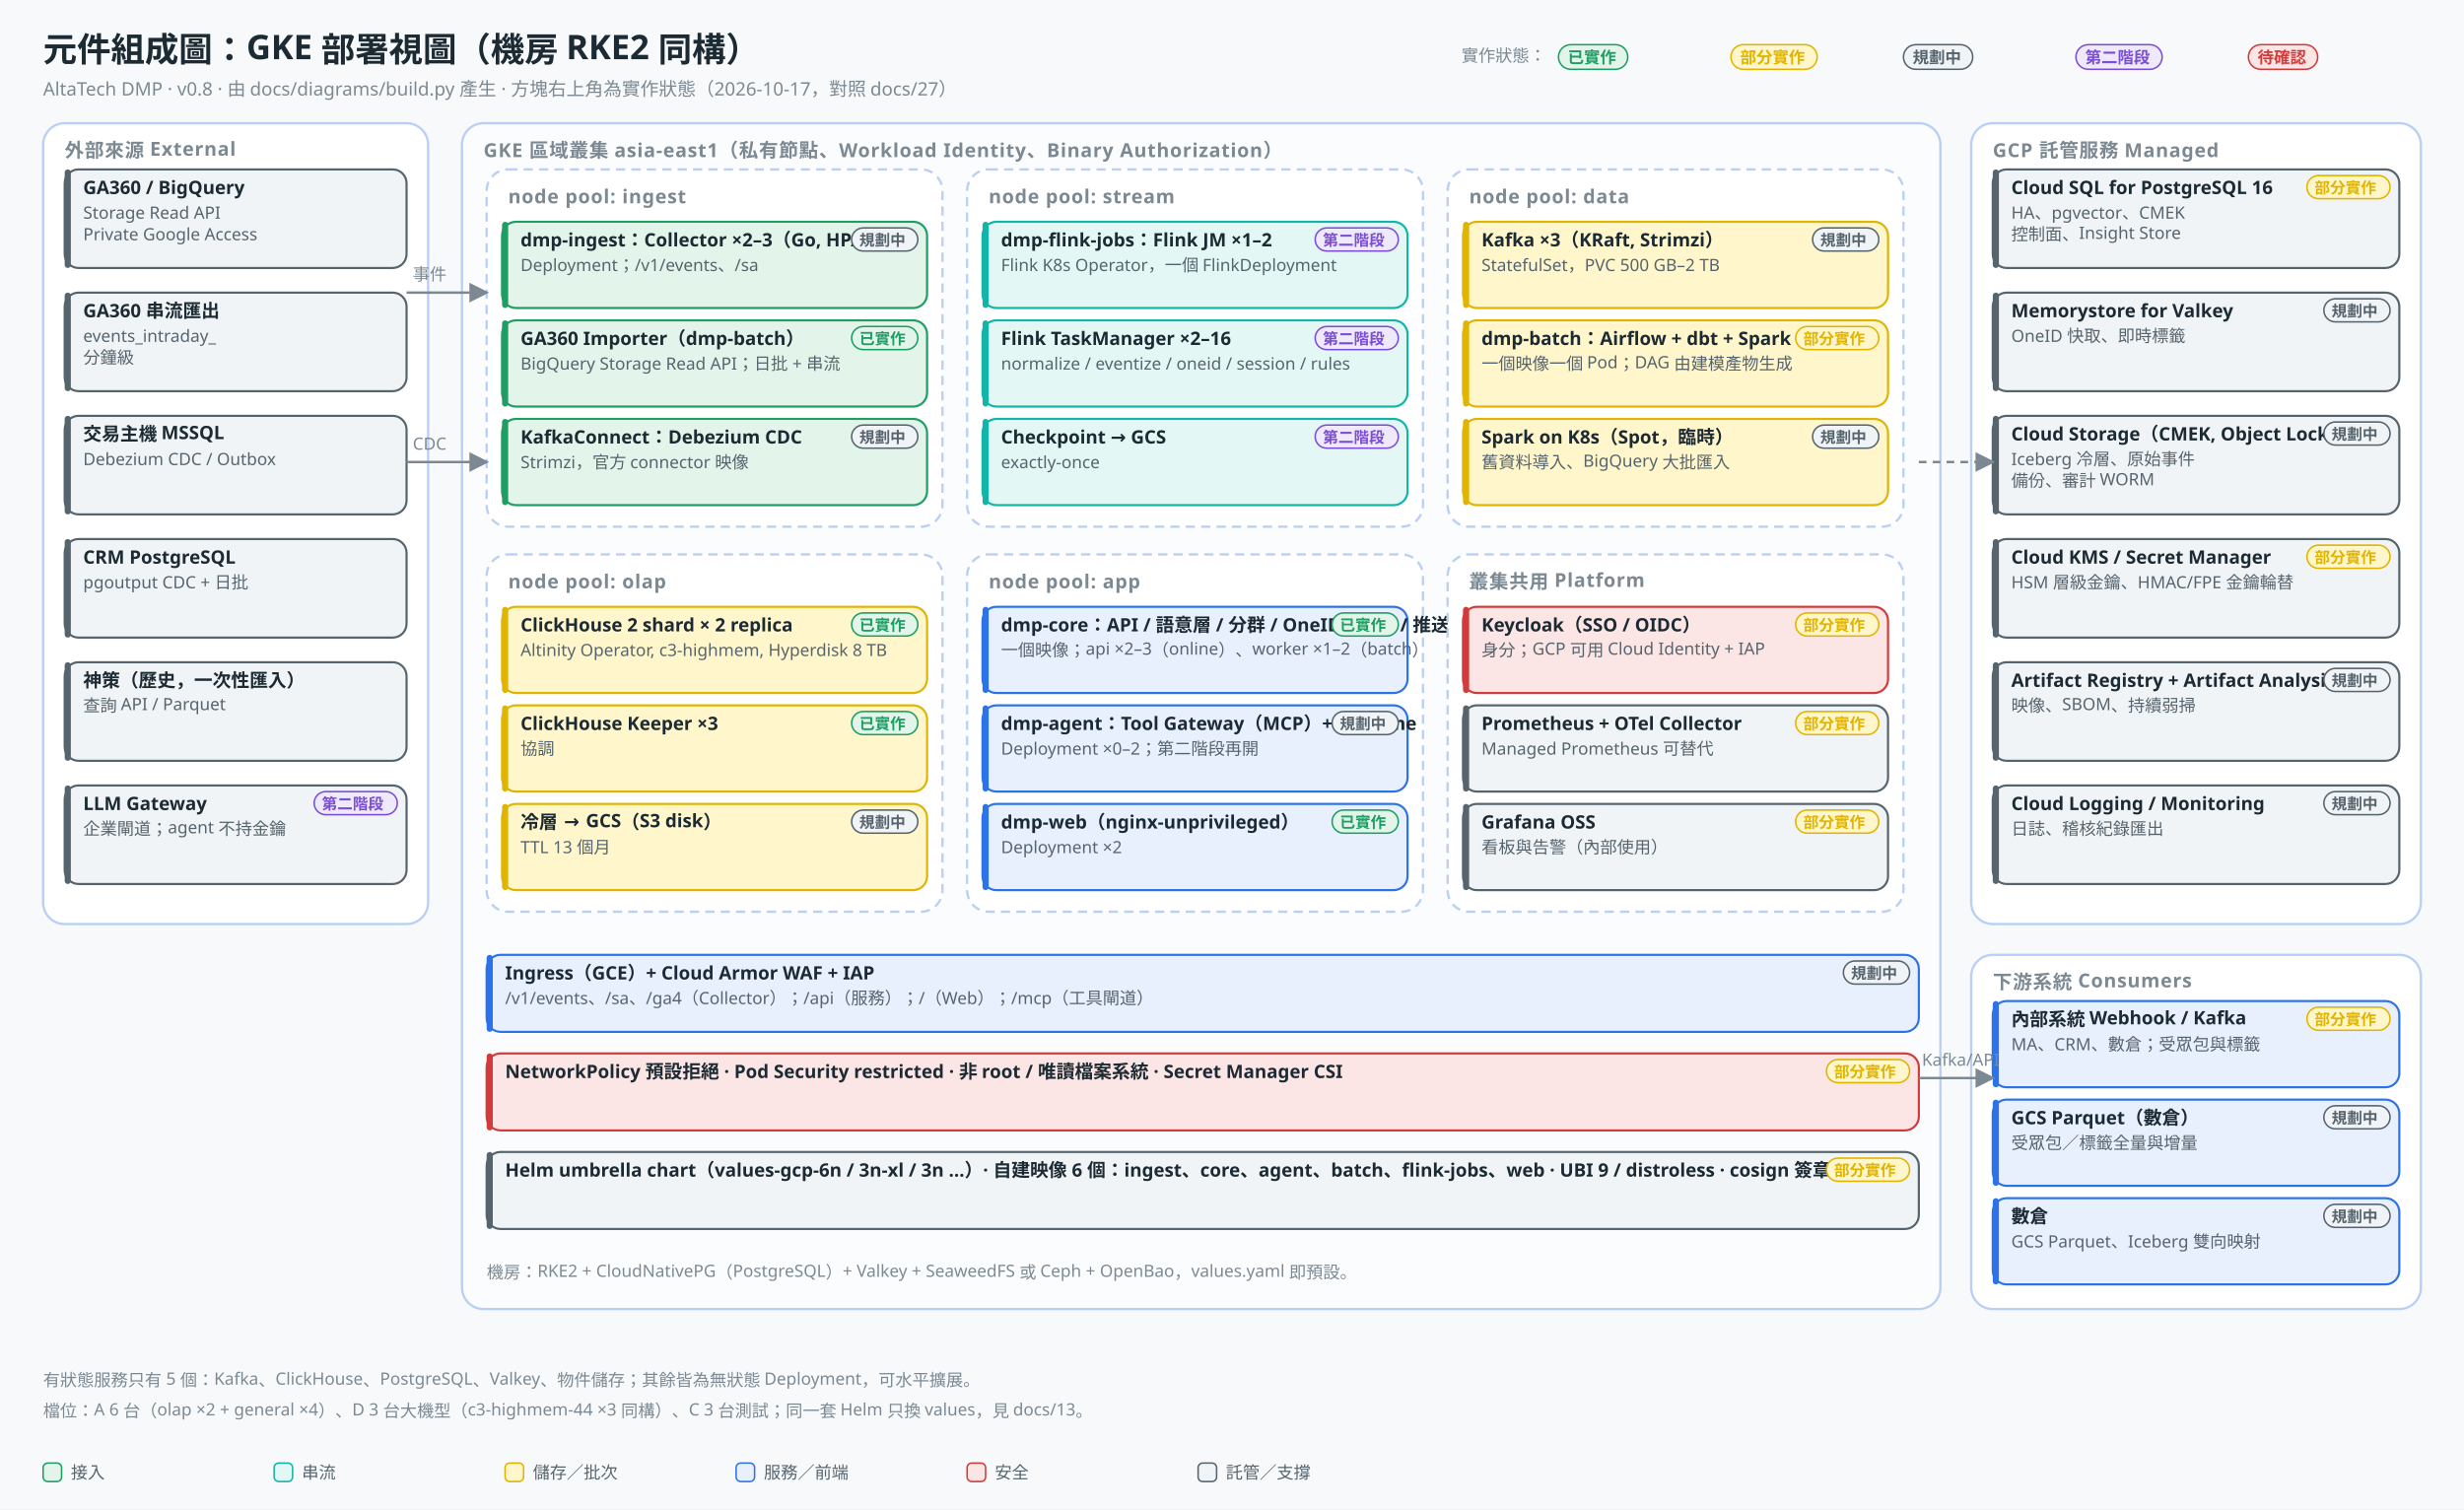
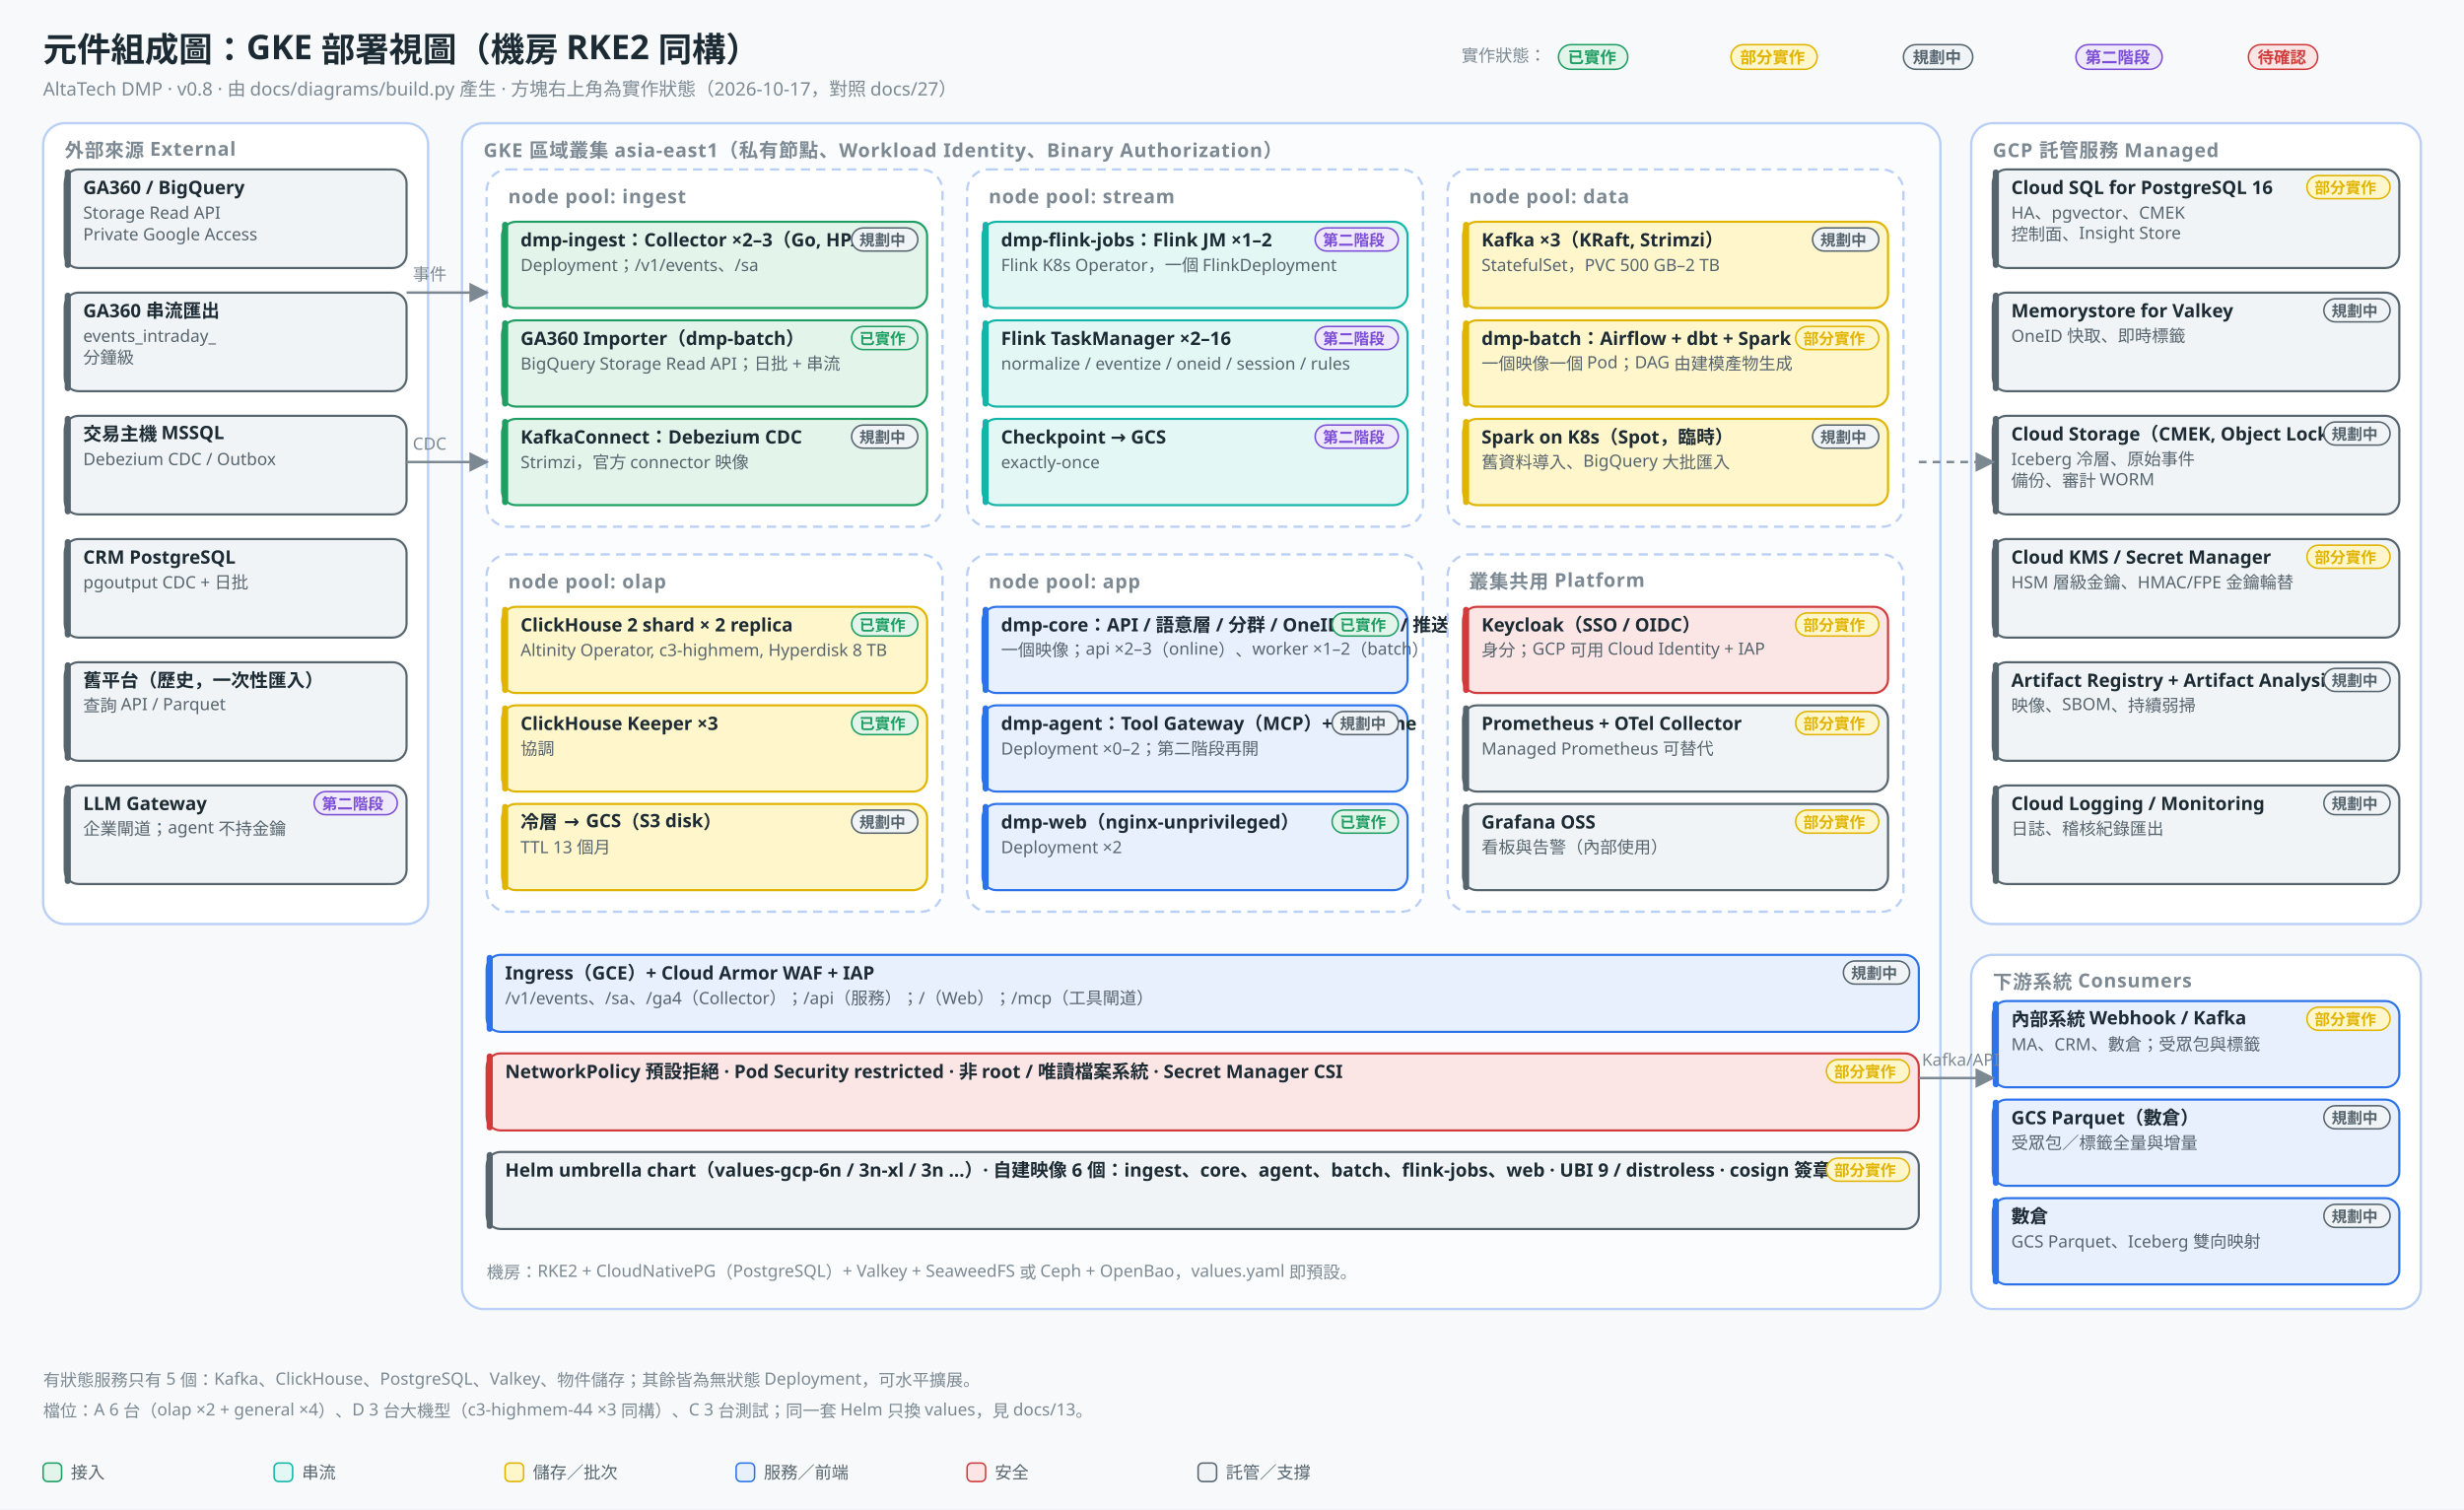
<svg xmlns="http://www.w3.org/2000/svg" viewBox="0 0 1600 980" width="1600" height="980">
  <defs>
    <marker id="ah" markerWidth="8" markerHeight="8" refX="7" refY="4" orient="auto">
      <path d="M0,0 L8,4 L0,8 z" fill="#7C8992" />
    </marker>
  </defs>
  <rect width="1600" height="980" fill="#F7F9FB" />
  <text x="28" y="40" font-family="'Plus Jakarta Sans','Noto Sans TC','PingFang TC','Microsoft JhengHei',sans-serif" font-size="22" font-weight="800" fill="#1C2B33">元件組成圖：GKE 部署視圖（機房 RKE2 同構）</text>
  <text x="28" y="62" font-family="'Plus Jakarta Sans','Noto Sans TC','PingFang TC','Microsoft JhengHei',sans-serif" font-size="12" fill="#7C8992">AltaTech DMP · v0.8 · 由 docs/diagrams/build.py 產生 · 方塊右上角為實作狀態（2026-10-17，對照 docs/27）</text>
  <text x="1004" y="40" font-family="'Plus Jakarta Sans','Noto Sans TC','PingFang TC','Microsoft JhengHei',sans-serif" font-size="11" fill="#7C8992" text-anchor="end">實作狀態：</text>
  <rect x="1012" y="29" width="45" height="16" rx="8" fill="#E3F4EA" stroke="#1E9E63" />
  <text x="1018" y="41" font-family="'Plus Jakarta Sans','Noto Sans TC','PingFang TC','Microsoft JhengHei',sans-serif" font-size="10.5" font-weight="700" fill="#1E9E63">已實作</text>
  <rect x="1124" y="29" width="56" height="16" rx="8" fill="#FFF6CC" stroke="#E0B400" />
  <text x="1130" y="41" font-family="'Plus Jakarta Sans','Noto Sans TC','PingFang TC','Microsoft JhengHei',sans-serif" font-size="10.5" font-weight="700" fill="#E0B400">部分實作</text>
  <rect x="1236" y="29" width="45" height="16" rx="8" fill="#F1F4F6" stroke="#56646D" />
  <text x="1242" y="41" font-family="'Plus Jakarta Sans','Noto Sans TC','PingFang TC','Microsoft JhengHei',sans-serif" font-size="10.5" font-weight="700" fill="#56646D">規劃中</text>
  <rect x="1348" y="29" width="56" height="16" rx="8" fill="#EEE9FB" stroke="#7C4DD6" />
  <text x="1354" y="41" font-family="'Plus Jakarta Sans','Noto Sans TC','PingFang TC','Microsoft JhengHei',sans-serif" font-size="10.5" font-weight="700" fill="#7C4DD6">第二階段</text>
  <rect x="1460" y="29" width="45" height="16" rx="8" fill="#FBE5E5" stroke="#D23B3B" />
  <text x="1466" y="41" font-family="'Plus Jakarta Sans','Noto Sans TC','PingFang TC','Microsoft JhengHei',sans-serif" font-size="10.5" font-weight="700" fill="#D23B3B">待確認</text>
  <rect x="28" y="80" width="250" height="520" rx="14" fill="#FFFFFF" stroke="#B9CFF5" stroke-width="1.5" />
  <text x="42" y="102" font-family="'Plus Jakarta Sans','Noto Sans TC','PingFang TC','Microsoft JhengHei',sans-serif" font-size="12.5" font-weight="800" fill="#7C8992" letter-spacing=".5">外部來源  External</text>
  <rect x="42" y="110" width="222" height="64" rx="9" fill="#F1F4F6" stroke="#56646D" stroke-width="1.4" />
  <rect x="42" y="110" width="4" height="64" rx="2" fill="#56646D" />
  <text x="54" y="126" font-family="'Plus Jakarta Sans','Noto Sans TC','PingFang TC','Microsoft JhengHei',sans-serif" font-size="12" font-weight="700" fill="#1C2B33">GA360 / BigQuery</text>
  <text x="54" y="142" font-family="'Plus Jakarta Sans','Noto Sans TC','PingFang TC','Microsoft JhengHei',sans-serif" font-size="11" fill="#56646D">Storage Read API</text>
  <text x="54" y="156" font-family="'Plus Jakarta Sans','Noto Sans TC','PingFang TC','Microsoft JhengHei',sans-serif" font-size="11" fill="#56646D">Private Google Access</text>
  <rect x="42" y="190" width="222" height="64" rx="9" fill="#F1F4F6" stroke="#56646D" stroke-width="1.4" />
  <rect x="42" y="190" width="4" height="64" rx="2" fill="#56646D" />
  <text x="54" y="206" font-family="'Plus Jakarta Sans','Noto Sans TC','PingFang TC','Microsoft JhengHei',sans-serif" font-size="12" font-weight="700" fill="#1C2B33">GA360 串流匯出</text>
  <text x="54" y="222" font-family="'Plus Jakarta Sans','Noto Sans TC','PingFang TC','Microsoft JhengHei',sans-serif" font-size="11" fill="#56646D">events_intraday_</text>
  <text x="54" y="236" font-family="'Plus Jakarta Sans','Noto Sans TC','PingFang TC','Microsoft JhengHei',sans-serif" font-size="11" fill="#56646D">分鐘級</text>
  <rect x="42" y="270" width="222" height="64" rx="9" fill="#F1F4F6" stroke="#56646D" stroke-width="1.4" />
  <rect x="42" y="270" width="4" height="64" rx="2" fill="#56646D" />
  <text x="54" y="286" font-family="'Plus Jakarta Sans','Noto Sans TC','PingFang TC','Microsoft JhengHei',sans-serif" font-size="12" font-weight="700" fill="#1C2B33">交易主機 MSSQL</text>
  <text x="54" y="302" font-family="'Plus Jakarta Sans','Noto Sans TC','PingFang TC','Microsoft JhengHei',sans-serif" font-size="11" fill="#56646D">Debezium CDC / Outbox</text>
  <rect x="42" y="350" width="222" height="64" rx="9" fill="#F1F4F6" stroke="#56646D" stroke-width="1.4" />
  <rect x="42" y="350" width="4" height="64" rx="2" fill="#56646D" />
  <text x="54" y="366" font-family="'Plus Jakarta Sans','Noto Sans TC','PingFang TC','Microsoft JhengHei',sans-serif" font-size="12" font-weight="700" fill="#1C2B33">CRM PostgreSQL</text>
  <text x="54" y="382" font-family="'Plus Jakarta Sans','Noto Sans TC','PingFang TC','Microsoft JhengHei',sans-serif" font-size="11" fill="#56646D">pgoutput CDC + 日批</text>
  <rect x="42" y="430" width="222" height="64" rx="9" fill="#F1F4F6" stroke="#56646D" stroke-width="1.4" />
  <rect x="42" y="430" width="4" height="64" rx="2" fill="#56646D" />
-   <text x="54" y="446" font-family="'Plus Jakarta Sans','Noto Sans TC','PingFang TC','Microsoft JhengHei',sans-serif" font-size="12" font-weight="700" fill="#1C2B33">神策（歷史，一次性匯入）</text>
+   <text x="54" y="446" font-family="'Plus Jakarta Sans','Noto Sans TC','PingFang TC','Microsoft JhengHei',sans-serif" font-size="12" font-weight="700" fill="#1C2B33">舊平台（歷史，一次性匯入）</text>
  <text x="54" y="462" font-family="'Plus Jakarta Sans','Noto Sans TC','PingFang TC','Microsoft JhengHei',sans-serif" font-size="11" fill="#56646D">查詢 API / Parquet</text>
  <rect x="42" y="510" width="222" height="64" rx="9" fill="#F1F4F6" stroke="#56646D" stroke-width="1.4" />
  <rect x="42" y="510" width="4" height="64" rx="2" fill="#56646D" />
  <text x="54" y="526" font-family="'Plus Jakarta Sans','Noto Sans TC','PingFang TC','Microsoft JhengHei',sans-serif" font-size="12" font-weight="700" fill="#1C2B33">LLM Gateway</text>
  <text x="54" y="542" font-family="'Plus Jakarta Sans','Noto Sans TC','PingFang TC','Microsoft JhengHei',sans-serif" font-size="11" fill="#56646D">企業閘道；agent 不持金鑰</text>
  <rect x="204" y="514" width="54" height="15" rx="7.5" fill="#EEE9FB" stroke="#7C4DD6" stroke-width="1" />
  <text x="209" y="525.5" font-family="'Plus Jakarta Sans','Noto Sans TC','PingFang TC','Microsoft JhengHei',sans-serif" font-size="10" font-weight="700" fill="#7C4DD6">第二階段</text>
  <rect x="300" y="80" width="960" height="770" rx="14" fill="#FBFCFE" stroke="#B9CFF5" stroke-width="1.5" />
  <text x="314" y="102" font-family="'Plus Jakarta Sans','Noto Sans TC','PingFang TC','Microsoft JhengHei',sans-serif" font-size="12.5" font-weight="800" fill="#7C8992" letter-spacing=".5">GKE 區域叢集  asia-east1（私有節點、Workload Identity、Binary Authorization）</text>
  <rect x="316" y="110" width="296" height="232" rx="14" fill="#FFFFFF" stroke="#B9CFF5" stroke-width="1.5" stroke-dasharray="6 4" />
  <text x="330" y="132" font-family="'Plus Jakarta Sans','Noto Sans TC','PingFang TC','Microsoft JhengHei',sans-serif" font-size="12.5" font-weight="800" fill="#7C8992" letter-spacing=".5">node pool: ingest</text>
  <rect x="326" y="144" width="276" height="56" rx="9" fill="#E3F4EA" stroke="#1E9E63" stroke-width="1.4" />
  <rect x="326" y="144" width="4" height="56" rx="2" fill="#1E9E63" />
  <text x="338" y="160" font-family="'Plus Jakarta Sans','Noto Sans TC','PingFang TC','Microsoft JhengHei',sans-serif" font-size="12" font-weight="700" fill="#1C2B33">dmp-ingest：Collector ×2–3（Go, HPA）</text>
  <text x="338" y="176" font-family="'Plus Jakarta Sans','Noto Sans TC','PingFang TC','Microsoft JhengHei',sans-serif" font-size="11" fill="#56646D">Deployment；/v1/events、/sa</text>
  <rect x="553" y="148" width="43" height="15" rx="7.5" fill="#F1F4F6" stroke="#56646D" stroke-width="1" />
  <text x="558" y="159.5" font-family="'Plus Jakarta Sans','Noto Sans TC','PingFang TC','Microsoft JhengHei',sans-serif" font-size="10" font-weight="700" fill="#56646D">規劃中</text>
  <rect x="326" y="208" width="276" height="56" rx="9" fill="#E3F4EA" stroke="#1E9E63" stroke-width="1.4" />
  <rect x="326" y="208" width="4" height="56" rx="2" fill="#1E9E63" />
  <text x="338" y="224" font-family="'Plus Jakarta Sans','Noto Sans TC','PingFang TC','Microsoft JhengHei',sans-serif" font-size="12" font-weight="700" fill="#1C2B33">GA360 Importer（dmp-batch）</text>
  <text x="338" y="240" font-family="'Plus Jakarta Sans','Noto Sans TC','PingFang TC','Microsoft JhengHei',sans-serif" font-size="11" fill="#56646D">BigQuery Storage Read API；日批 + 串流</text>
  <rect x="553" y="212" width="43" height="15" rx="7.5" fill="#E3F4EA" stroke="#1E9E63" stroke-width="1" />
  <text x="558" y="223.5" font-family="'Plus Jakarta Sans','Noto Sans TC','PingFang TC','Microsoft JhengHei',sans-serif" font-size="10" font-weight="700" fill="#1E9E63">已實作</text>
  <rect x="326" y="272" width="276" height="56" rx="9" fill="#E3F4EA" stroke="#1E9E63" stroke-width="1.4" />
  <rect x="326" y="272" width="4" height="56" rx="2" fill="#1E9E63" />
  <text x="338" y="288" font-family="'Plus Jakarta Sans','Noto Sans TC','PingFang TC','Microsoft JhengHei',sans-serif" font-size="12" font-weight="700" fill="#1C2B33">KafkaConnect：Debezium CDC</text>
  <text x="338" y="304" font-family="'Plus Jakarta Sans','Noto Sans TC','PingFang TC','Microsoft JhengHei',sans-serif" font-size="11" fill="#56646D">Strimzi，官方 connector 映像</text>
  <rect x="553" y="276" width="43" height="15" rx="7.5" fill="#F1F4F6" stroke="#56646D" stroke-width="1" />
  <text x="558" y="287.5" font-family="'Plus Jakarta Sans','Noto Sans TC','PingFang TC','Microsoft JhengHei',sans-serif" font-size="10" font-weight="700" fill="#56646D">規劃中</text>
  <rect x="628" y="110" width="296" height="232" rx="14" fill="#FFFFFF" stroke="#B9CFF5" stroke-width="1.5" stroke-dasharray="6 4" />
  <text x="642" y="132" font-family="'Plus Jakarta Sans','Noto Sans TC','PingFang TC','Microsoft JhengHei',sans-serif" font-size="12.5" font-weight="800" fill="#7C8992" letter-spacing=".5">node pool: stream</text>
  <rect x="638" y="144" width="276" height="56" rx="9" fill="#E3F7F5" stroke="#12B5A8" stroke-width="1.4" />
  <rect x="638" y="144" width="4" height="56" rx="2" fill="#12B5A8" />
  <text x="650" y="160" font-family="'Plus Jakarta Sans','Noto Sans TC','PingFang TC','Microsoft JhengHei',sans-serif" font-size="12" font-weight="700" fill="#1C2B33">dmp-flink-jobs：Flink JM ×1–2</text>
  <text x="650" y="176" font-family="'Plus Jakarta Sans','Noto Sans TC','PingFang TC','Microsoft JhengHei',sans-serif" font-size="11" fill="#56646D">Flink K8s Operator，一個 FlinkDeployment</text>
  <rect x="854" y="148" width="54" height="15" rx="7.5" fill="#EEE9FB" stroke="#7C4DD6" stroke-width="1" />
  <text x="859" y="159.5" font-family="'Plus Jakarta Sans','Noto Sans TC','PingFang TC','Microsoft JhengHei',sans-serif" font-size="10" font-weight="700" fill="#7C4DD6">第二階段</text>
  <rect x="638" y="208" width="276" height="56" rx="9" fill="#E3F7F5" stroke="#12B5A8" stroke-width="1.4" />
  <rect x="638" y="208" width="4" height="56" rx="2" fill="#12B5A8" />
  <text x="650" y="224" font-family="'Plus Jakarta Sans','Noto Sans TC','PingFang TC','Microsoft JhengHei',sans-serif" font-size="12" font-weight="700" fill="#1C2B33">Flink TaskManager ×2–16</text>
  <text x="650" y="240" font-family="'Plus Jakarta Sans','Noto Sans TC','PingFang TC','Microsoft JhengHei',sans-serif" font-size="11" fill="#56646D">normalize / eventize / oneid / session / rules</text>
  <rect x="854" y="212" width="54" height="15" rx="7.5" fill="#EEE9FB" stroke="#7C4DD6" stroke-width="1" />
  <text x="859" y="223.5" font-family="'Plus Jakarta Sans','Noto Sans TC','PingFang TC','Microsoft JhengHei',sans-serif" font-size="10" font-weight="700" fill="#7C4DD6">第二階段</text>
  <rect x="638" y="272" width="276" height="56" rx="9" fill="#E3F7F5" stroke="#12B5A8" stroke-width="1.4" />
  <rect x="638" y="272" width="4" height="56" rx="2" fill="#12B5A8" />
  <text x="650" y="288" font-family="'Plus Jakarta Sans','Noto Sans TC','PingFang TC','Microsoft JhengHei',sans-serif" font-size="12" font-weight="700" fill="#1C2B33">Checkpoint → GCS</text>
  <text x="650" y="304" font-family="'Plus Jakarta Sans','Noto Sans TC','PingFang TC','Microsoft JhengHei',sans-serif" font-size="11" fill="#56646D">exactly-once</text>
  <rect x="854" y="276" width="54" height="15" rx="7.5" fill="#EEE9FB" stroke="#7C4DD6" stroke-width="1" />
  <text x="859" y="287.5" font-family="'Plus Jakarta Sans','Noto Sans TC','PingFang TC','Microsoft JhengHei',sans-serif" font-size="10" font-weight="700" fill="#7C4DD6">第二階段</text>
  <rect x="940" y="110" width="296" height="232" rx="14" fill="#FFFFFF" stroke="#B9CFF5" stroke-width="1.5" stroke-dasharray="6 4" />
  <text x="954" y="132" font-family="'Plus Jakarta Sans','Noto Sans TC','PingFang TC','Microsoft JhengHei',sans-serif" font-size="12.5" font-weight="800" fill="#7C8992" letter-spacing=".5">node pool: data</text>
  <rect x="950" y="144" width="276" height="56" rx="9" fill="#FFF6CC" stroke="#E0B400" stroke-width="1.4" />
  <rect x="950" y="144" width="4" height="56" rx="2" fill="#E0B400" />
  <text x="962" y="160" font-family="'Plus Jakarta Sans','Noto Sans TC','PingFang TC','Microsoft JhengHei',sans-serif" font-size="12" font-weight="700" fill="#1C2B33">Kafka ×3（KRaft, Strimzi）</text>
  <text x="962" y="176" font-family="'Plus Jakarta Sans','Noto Sans TC','PingFang TC','Microsoft JhengHei',sans-serif" font-size="11" fill="#56646D">StatefulSet，PVC 500 GB–2 TB</text>
  <rect x="1177" y="148" width="43" height="15" rx="7.5" fill="#F1F4F6" stroke="#56646D" stroke-width="1" />
  <text x="1182" y="159.5" font-family="'Plus Jakarta Sans','Noto Sans TC','PingFang TC','Microsoft JhengHei',sans-serif" font-size="10" font-weight="700" fill="#56646D">規劃中</text>
  <rect x="950" y="208" width="276" height="56" rx="9" fill="#FFF6CC" stroke="#E0B400" stroke-width="1.4" />
  <rect x="950" y="208" width="4" height="56" rx="2" fill="#E0B400" />
  <text x="962" y="224" font-family="'Plus Jakarta Sans','Noto Sans TC','PingFang TC','Microsoft JhengHei',sans-serif" font-size="12" font-weight="700" fill="#1C2B33">dmp-batch：Airflow + dbt + Spark + dlt</text>
  <text x="962" y="240" font-family="'Plus Jakarta Sans','Noto Sans TC','PingFang TC','Microsoft JhengHei',sans-serif" font-size="11" fill="#56646D">一個映像一個 Pod；DAG 由建模產物生成</text>
  <rect x="1166" y="212" width="54" height="15" rx="7.5" fill="#FFF6CC" stroke="#E0B400" stroke-width="1" />
  <text x="1171" y="223.5" font-family="'Plus Jakarta Sans','Noto Sans TC','PingFang TC','Microsoft JhengHei',sans-serif" font-size="10" font-weight="700" fill="#E0B400">部分實作</text>
  <rect x="950" y="272" width="276" height="56" rx="9" fill="#FFF6CC" stroke="#E0B400" stroke-width="1.4" />
  <rect x="950" y="272" width="4" height="56" rx="2" fill="#E0B400" />
  <text x="962" y="288" font-family="'Plus Jakarta Sans','Noto Sans TC','PingFang TC','Microsoft JhengHei',sans-serif" font-size="12" font-weight="700" fill="#1C2B33">Spark on K8s（Spot，臨時）</text>
  <text x="962" y="304" font-family="'Plus Jakarta Sans','Noto Sans TC','PingFang TC','Microsoft JhengHei',sans-serif" font-size="11" fill="#56646D">舊資料導入、BigQuery 大批匯入</text>
  <rect x="1177" y="276" width="43" height="15" rx="7.5" fill="#F1F4F6" stroke="#56646D" stroke-width="1" />
  <text x="1182" y="287.5" font-family="'Plus Jakarta Sans','Noto Sans TC','PingFang TC','Microsoft JhengHei',sans-serif" font-size="10" font-weight="700" fill="#56646D">規劃中</text>
  <rect x="316" y="360" width="296" height="232" rx="14" fill="#FFFFFF" stroke="#B9CFF5" stroke-width="1.5" stroke-dasharray="6 4" />
  <text x="330" y="382" font-family="'Plus Jakarta Sans','Noto Sans TC','PingFang TC','Microsoft JhengHei',sans-serif" font-size="12.5" font-weight="800" fill="#7C8992" letter-spacing=".5">node pool: olap</text>
  <rect x="326" y="394" width="276" height="56" rx="9" fill="#FFF6CC" stroke="#E0B400" stroke-width="1.4" />
  <rect x="326" y="394" width="4" height="56" rx="2" fill="#E0B400" />
  <text x="338" y="410" font-family="'Plus Jakarta Sans','Noto Sans TC','PingFang TC','Microsoft JhengHei',sans-serif" font-size="12" font-weight="700" fill="#1C2B33">ClickHouse 2 shard × 2 replica</text>
  <text x="338" y="426" font-family="'Plus Jakarta Sans','Noto Sans TC','PingFang TC','Microsoft JhengHei',sans-serif" font-size="11" fill="#56646D">Altinity Operator, c3-highmem, Hyperdisk 8 TB</text>
  <rect x="553" y="398" width="43" height="15" rx="7.5" fill="#E3F4EA" stroke="#1E9E63" stroke-width="1" />
  <text x="558" y="409.5" font-family="'Plus Jakarta Sans','Noto Sans TC','PingFang TC','Microsoft JhengHei',sans-serif" font-size="10" font-weight="700" fill="#1E9E63">已實作</text>
  <rect x="326" y="458" width="276" height="56" rx="9" fill="#FFF6CC" stroke="#E0B400" stroke-width="1.4" />
  <rect x="326" y="458" width="4" height="56" rx="2" fill="#E0B400" />
  <text x="338" y="474" font-family="'Plus Jakarta Sans','Noto Sans TC','PingFang TC','Microsoft JhengHei',sans-serif" font-size="12" font-weight="700" fill="#1C2B33">ClickHouse Keeper ×3</text>
  <text x="338" y="490" font-family="'Plus Jakarta Sans','Noto Sans TC','PingFang TC','Microsoft JhengHei',sans-serif" font-size="11" fill="#56646D">協調</text>
  <rect x="553" y="462" width="43" height="15" rx="7.5" fill="#E3F4EA" stroke="#1E9E63" stroke-width="1" />
  <text x="558" y="473.5" font-family="'Plus Jakarta Sans','Noto Sans TC','PingFang TC','Microsoft JhengHei',sans-serif" font-size="10" font-weight="700" fill="#1E9E63">已實作</text>
  <rect x="326" y="522" width="276" height="56" rx="9" fill="#FFF6CC" stroke="#E0B400" stroke-width="1.4" />
  <rect x="326" y="522" width="4" height="56" rx="2" fill="#E0B400" />
  <text x="338" y="538" font-family="'Plus Jakarta Sans','Noto Sans TC','PingFang TC','Microsoft JhengHei',sans-serif" font-size="12" font-weight="700" fill="#1C2B33">冷層 → GCS（S3 disk）</text>
  <text x="338" y="554" font-family="'Plus Jakarta Sans','Noto Sans TC','PingFang TC','Microsoft JhengHei',sans-serif" font-size="11" fill="#56646D">TTL 13 個月</text>
  <rect x="553" y="526" width="43" height="15" rx="7.5" fill="#F1F4F6" stroke="#56646D" stroke-width="1" />
  <text x="558" y="537.5" font-family="'Plus Jakarta Sans','Noto Sans TC','PingFang TC','Microsoft JhengHei',sans-serif" font-size="10" font-weight="700" fill="#56646D">規劃中</text>
  <rect x="628" y="360" width="296" height="232" rx="14" fill="#FFFFFF" stroke="#B9CFF5" stroke-width="1.5" stroke-dasharray="6 4" />
  <text x="642" y="382" font-family="'Plus Jakarta Sans','Noto Sans TC','PingFang TC','Microsoft JhengHei',sans-serif" font-size="12.5" font-weight="800" fill="#7C8992" letter-spacing=".5">node pool: app</text>
  <rect x="638" y="394" width="276" height="56" rx="9" fill="#E9F0FD" stroke="#2C73EA" stroke-width="1.4" />
  <rect x="638" y="394" width="4" height="56" rx="2" fill="#2C73EA" />
  <text x="650" y="410" font-family="'Plus Jakarta Sans','Noto Sans TC','PingFang TC','Microsoft JhengHei',sans-serif" font-size="12" font-weight="700" fill="#1C2B33">dmp-core：API / 語意層 / 分群 / OneID / 同步 / 推送</text>
  <text x="650" y="426" font-family="'Plus Jakarta Sans','Noto Sans TC','PingFang TC','Microsoft JhengHei',sans-serif" font-size="11" fill="#56646D">一個映像；api ×2–3（online）、worker ×1–2（batch）</text>
  <rect x="865" y="398" width="43" height="15" rx="7.5" fill="#E3F4EA" stroke="#1E9E63" stroke-width="1" />
  <text x="870" y="409.5" font-family="'Plus Jakarta Sans','Noto Sans TC','PingFang TC','Microsoft JhengHei',sans-serif" font-size="10" font-weight="700" fill="#1E9E63">已實作</text>
  <rect x="638" y="458" width="276" height="56" rx="9" fill="#E9F0FD" stroke="#2C73EA" stroke-width="1.4" />
  <rect x="638" y="458" width="4" height="56" rx="2" fill="#2C73EA" />
  <text x="650" y="474" font-family="'Plus Jakarta Sans','Noto Sans TC','PingFang TC','Microsoft JhengHei',sans-serif" font-size="12" font-weight="700" fill="#1C2B33">dmp-agent：Tool Gateway（MCP）+ Runtime</text>
  <text x="650" y="490" font-family="'Plus Jakarta Sans','Noto Sans TC','PingFang TC','Microsoft JhengHei',sans-serif" font-size="11" fill="#56646D">Deployment ×0–2；第二階段再開</text>
  <rect x="865" y="462" width="43" height="15" rx="7.5" fill="#F1F4F6" stroke="#56646D" stroke-width="1" />
  <text x="870" y="473.5" font-family="'Plus Jakarta Sans','Noto Sans TC','PingFang TC','Microsoft JhengHei',sans-serif" font-size="10" font-weight="700" fill="#56646D">規劃中</text>
  <rect x="638" y="522" width="276" height="56" rx="9" fill="#E9F0FD" stroke="#2C73EA" stroke-width="1.4" />
  <rect x="638" y="522" width="4" height="56" rx="2" fill="#2C73EA" />
  <text x="650" y="538" font-family="'Plus Jakarta Sans','Noto Sans TC','PingFang TC','Microsoft JhengHei',sans-serif" font-size="12" font-weight="700" fill="#1C2B33">dmp-web（nginx-unprivileged）</text>
  <text x="650" y="554" font-family="'Plus Jakarta Sans','Noto Sans TC','PingFang TC','Microsoft JhengHei',sans-serif" font-size="11" fill="#56646D">Deployment ×2</text>
  <rect x="865" y="526" width="43" height="15" rx="7.5" fill="#E3F4EA" stroke="#1E9E63" stroke-width="1" />
  <text x="870" y="537.5" font-family="'Plus Jakarta Sans','Noto Sans TC','PingFang TC','Microsoft JhengHei',sans-serif" font-size="10" font-weight="700" fill="#1E9E63">已實作</text>
  <rect x="940" y="360" width="296" height="232" rx="14" fill="#FFFFFF" stroke="#B9CFF5" stroke-width="1.5" stroke-dasharray="6 4" />
  <text x="954" y="382" font-family="'Plus Jakarta Sans','Noto Sans TC','PingFang TC','Microsoft JhengHei',sans-serif" font-size="12.5" font-weight="800" fill="#7C8992" letter-spacing=".5">叢集共用  Platform</text>
  <rect x="950" y="394" width="276" height="56" rx="9" fill="#FBE5E5" stroke="#D23B3B" stroke-width="1.4" />
  <rect x="950" y="394" width="4" height="56" rx="2" fill="#D23B3B" />
  <text x="962" y="410" font-family="'Plus Jakarta Sans','Noto Sans TC','PingFang TC','Microsoft JhengHei',sans-serif" font-size="12" font-weight="700" fill="#1C2B33">Keycloak（SSO / OIDC）</text>
  <text x="962" y="426" font-family="'Plus Jakarta Sans','Noto Sans TC','PingFang TC','Microsoft JhengHei',sans-serif" font-size="11" fill="#56646D">身分；GCP 可用 Cloud Identity + IAP</text>
  <rect x="1166" y="398" width="54" height="15" rx="7.5" fill="#FFF6CC" stroke="#E0B400" stroke-width="1" />
  <text x="1171" y="409.5" font-family="'Plus Jakarta Sans','Noto Sans TC','PingFang TC','Microsoft JhengHei',sans-serif" font-size="10" font-weight="700" fill="#E0B400">部分實作</text>
  <rect x="950" y="458" width="276" height="56" rx="9" fill="#F1F4F6" stroke="#56646D" stroke-width="1.4" />
  <rect x="950" y="458" width="4" height="56" rx="2" fill="#56646D" />
  <text x="962" y="474" font-family="'Plus Jakarta Sans','Noto Sans TC','PingFang TC','Microsoft JhengHei',sans-serif" font-size="12" font-weight="700" fill="#1C2B33">Prometheus + OTel Collector</text>
  <text x="962" y="490" font-family="'Plus Jakarta Sans','Noto Sans TC','PingFang TC','Microsoft JhengHei',sans-serif" font-size="11" fill="#56646D">Managed Prometheus 可替代</text>
  <rect x="1166" y="462" width="54" height="15" rx="7.5" fill="#FFF6CC" stroke="#E0B400" stroke-width="1" />
  <text x="1171" y="473.5" font-family="'Plus Jakarta Sans','Noto Sans TC','PingFang TC','Microsoft JhengHei',sans-serif" font-size="10" font-weight="700" fill="#E0B400">部分實作</text>
  <rect x="950" y="522" width="276" height="56" rx="9" fill="#F1F4F6" stroke="#56646D" stroke-width="1.4" />
  <rect x="950" y="522" width="4" height="56" rx="2" fill="#56646D" />
  <text x="962" y="538" font-family="'Plus Jakarta Sans','Noto Sans TC','PingFang TC','Microsoft JhengHei',sans-serif" font-size="12" font-weight="700" fill="#1C2B33">Grafana OSS</text>
  <text x="962" y="554" font-family="'Plus Jakarta Sans','Noto Sans TC','PingFang TC','Microsoft JhengHei',sans-serif" font-size="11" fill="#56646D">看板與告警（內部使用）</text>
  <rect x="1166" y="526" width="54" height="15" rx="7.5" fill="#FFF6CC" stroke="#E0B400" stroke-width="1" />
  <text x="1171" y="537.5" font-family="'Plus Jakarta Sans','Noto Sans TC','PingFang TC','Microsoft JhengHei',sans-serif" font-size="10" font-weight="700" fill="#E0B400">部分實作</text>
  <rect x="316" y="620" width="930" height="50" rx="9" fill="#E9F0FD" stroke="#2C73EA" stroke-width="1.4" />
  <rect x="316" y="620" width="4" height="50" rx="2" fill="#2C73EA" />
  <text x="328" y="636" font-family="'Plus Jakarta Sans','Noto Sans TC','PingFang TC','Microsoft JhengHei',sans-serif" font-size="12" font-weight="700" fill="#1C2B33">Ingress（GCE）+ Cloud Armor WAF + IAP</text>
  <text x="328" y="652" font-family="'Plus Jakarta Sans','Noto Sans TC','PingFang TC','Microsoft JhengHei',sans-serif" font-size="11" fill="#56646D">/v1/events、/sa、/ga4（Collector）；/api（服務）；/（Web）；/mcp（工具閘道）</text>
  <rect x="1197" y="624" width="43" height="15" rx="7.5" fill="#F1F4F6" stroke="#56646D" stroke-width="1" />
  <text x="1202" y="635.5" font-family="'Plus Jakarta Sans','Noto Sans TC','PingFang TC','Microsoft JhengHei',sans-serif" font-size="10" font-weight="700" fill="#56646D">規劃中</text>
  <rect x="316" y="684" width="930" height="50" rx="9" fill="#FBE5E5" stroke="#D23B3B" stroke-width="1.4" />
  <rect x="316" y="684" width="4" height="50" rx="2" fill="#D23B3B" />
  <text x="328" y="700" font-family="'Plus Jakarta Sans','Noto Sans TC','PingFang TC','Microsoft JhengHei',sans-serif" font-size="12" font-weight="700" fill="#1C2B33">NetworkPolicy 預設拒絕 · Pod Security restricted · 非 root / 唯讀檔案系統 · Secret Manager CSI</text>
  <rect x="1186" y="688" width="54" height="15" rx="7.5" fill="#FFF6CC" stroke="#E0B400" stroke-width="1" />
  <text x="1191" y="699.5" font-family="'Plus Jakarta Sans','Noto Sans TC','PingFang TC','Microsoft JhengHei',sans-serif" font-size="10" font-weight="700" fill="#E0B400">部分實作</text>
  <rect x="316" y="748" width="930" height="50" rx="9" fill="#F1F4F6" stroke="#56646D" stroke-width="1.4" />
  <rect x="316" y="748" width="4" height="50" rx="2" fill="#56646D" />
  <text x="328" y="764" font-family="'Plus Jakarta Sans','Noto Sans TC','PingFang TC','Microsoft JhengHei',sans-serif" font-size="12" font-weight="700" fill="#1C2B33">Helm umbrella chart（values-gcp-6n / 3n-xl / 3n …）· 自建映像 6 個：ingest、core、agent、batch、flink-jobs、web · UBI 9 / distroless · cosign 簽章</text>
  <rect x="1186" y="752" width="54" height="15" rx="7.5" fill="#FFF6CC" stroke="#E0B400" stroke-width="1" />
  <text x="1191" y="763.5" font-family="'Plus Jakarta Sans','Noto Sans TC','PingFang TC','Microsoft JhengHei',sans-serif" font-size="10" font-weight="700" fill="#E0B400">部分實作</text>
  <text x="316" y="830" font-family="'Plus Jakarta Sans','Noto Sans TC','PingFang TC','Microsoft JhengHei',sans-serif" font-size="11" fill="#7C8992">機房：RKE2 + CloudNativePG（PostgreSQL）+ Valkey + SeaweedFS 或 Ceph + OpenBao，values.yaml 即預設。</text>
  <rect x="1280" y="80" width="292" height="520" rx="14" fill="#FFFFFF" stroke="#B9CFF5" stroke-width="1.5" />
  <text x="1294" y="102" font-family="'Plus Jakarta Sans','Noto Sans TC','PingFang TC','Microsoft JhengHei',sans-serif" font-size="12.5" font-weight="800" fill="#7C8992" letter-spacing=".5">GCP 託管服務  Managed</text>
  <rect x="1294" y="110" width="264" height="64" rx="9" fill="#F1F4F6" stroke="#56646D" stroke-width="1.4" />
  <rect x="1294" y="110" width="4" height="64" rx="2" fill="#56646D" />
  <text x="1306" y="126" font-family="'Plus Jakarta Sans','Noto Sans TC','PingFang TC','Microsoft JhengHei',sans-serif" font-size="12" font-weight="700" fill="#1C2B33">Cloud SQL for PostgreSQL 16</text>
  <text x="1306" y="142" font-family="'Plus Jakarta Sans','Noto Sans TC','PingFang TC','Microsoft JhengHei',sans-serif" font-size="11" fill="#56646D">HA、pgvector、CMEK</text>
  <text x="1306" y="156" font-family="'Plus Jakarta Sans','Noto Sans TC','PingFang TC','Microsoft JhengHei',sans-serif" font-size="11" fill="#56646D">控制面、Insight Store</text>
  <rect x="1498" y="114" width="54" height="15" rx="7.5" fill="#FFF6CC" stroke="#E0B400" stroke-width="1" />
  <text x="1503" y="125.5" font-family="'Plus Jakarta Sans','Noto Sans TC','PingFang TC','Microsoft JhengHei',sans-serif" font-size="10" font-weight="700" fill="#E0B400">部分實作</text>
  <rect x="1294" y="190" width="264" height="64" rx="9" fill="#F1F4F6" stroke="#56646D" stroke-width="1.4" />
  <rect x="1294" y="190" width="4" height="64" rx="2" fill="#56646D" />
  <text x="1306" y="206" font-family="'Plus Jakarta Sans','Noto Sans TC','PingFang TC','Microsoft JhengHei',sans-serif" font-size="12" font-weight="700" fill="#1C2B33">Memorystore for Valkey</text>
  <text x="1306" y="222" font-family="'Plus Jakarta Sans','Noto Sans TC','PingFang TC','Microsoft JhengHei',sans-serif" font-size="11" fill="#56646D">OneID 快取、即時標籤</text>
  <rect x="1509" y="194" width="43" height="15" rx="7.5" fill="#F1F4F6" stroke="#56646D" stroke-width="1" />
  <text x="1514" y="205.5" font-family="'Plus Jakarta Sans','Noto Sans TC','PingFang TC','Microsoft JhengHei',sans-serif" font-size="10" font-weight="700" fill="#56646D">規劃中</text>
  <rect x="1294" y="270" width="264" height="64" rx="9" fill="#F1F4F6" stroke="#56646D" stroke-width="1.4" />
  <rect x="1294" y="270" width="4" height="64" rx="2" fill="#56646D" />
  <text x="1306" y="286" font-family="'Plus Jakarta Sans','Noto Sans TC','PingFang TC','Microsoft JhengHei',sans-serif" font-size="12" font-weight="700" fill="#1C2B33">Cloud Storage（CMEK, Object Lock）</text>
  <text x="1306" y="302" font-family="'Plus Jakarta Sans','Noto Sans TC','PingFang TC','Microsoft JhengHei',sans-serif" font-size="11" fill="#56646D">Iceberg 冷層、原始事件</text>
  <text x="1306" y="316" font-family="'Plus Jakarta Sans','Noto Sans TC','PingFang TC','Microsoft JhengHei',sans-serif" font-size="11" fill="#56646D">備份、審計 WORM</text>
  <rect x="1509" y="274" width="43" height="15" rx="7.5" fill="#F1F4F6" stroke="#56646D" stroke-width="1" />
  <text x="1514" y="285.5" font-family="'Plus Jakarta Sans','Noto Sans TC','PingFang TC','Microsoft JhengHei',sans-serif" font-size="10" font-weight="700" fill="#56646D">規劃中</text>
  <rect x="1294" y="350" width="264" height="64" rx="9" fill="#F1F4F6" stroke="#56646D" stroke-width="1.4" />
  <rect x="1294" y="350" width="4" height="64" rx="2" fill="#56646D" />
  <text x="1306" y="366" font-family="'Plus Jakarta Sans','Noto Sans TC','PingFang TC','Microsoft JhengHei',sans-serif" font-size="12" font-weight="700" fill="#1C2B33">Cloud KMS / Secret Manager</text>
  <text x="1306" y="382" font-family="'Plus Jakarta Sans','Noto Sans TC','PingFang TC','Microsoft JhengHei',sans-serif" font-size="11" fill="#56646D">HSM 層級金鑰、HMAC/FPE 金鑰輪替</text>
  <rect x="1498" y="354" width="54" height="15" rx="7.5" fill="#FFF6CC" stroke="#E0B400" stroke-width="1" />
  <text x="1503" y="365.5" font-family="'Plus Jakarta Sans','Noto Sans TC','PingFang TC','Microsoft JhengHei',sans-serif" font-size="10" font-weight="700" fill="#E0B400">部分實作</text>
  <rect x="1294" y="430" width="264" height="64" rx="9" fill="#F1F4F6" stroke="#56646D" stroke-width="1.4" />
  <rect x="1294" y="430" width="4" height="64" rx="2" fill="#56646D" />
  <text x="1306" y="446" font-family="'Plus Jakarta Sans','Noto Sans TC','PingFang TC','Microsoft JhengHei',sans-serif" font-size="12" font-weight="700" fill="#1C2B33">Artifact Registry + Artifact Analysis</text>
  <text x="1306" y="462" font-family="'Plus Jakarta Sans','Noto Sans TC','PingFang TC','Microsoft JhengHei',sans-serif" font-size="11" fill="#56646D">映像、SBOM、持續弱掃</text>
  <rect x="1509" y="434" width="43" height="15" rx="7.5" fill="#F1F4F6" stroke="#56646D" stroke-width="1" />
  <text x="1514" y="445.5" font-family="'Plus Jakarta Sans','Noto Sans TC','PingFang TC','Microsoft JhengHei',sans-serif" font-size="10" font-weight="700" fill="#56646D">規劃中</text>
  <rect x="1294" y="510" width="264" height="64" rx="9" fill="#F1F4F6" stroke="#56646D" stroke-width="1.4" />
  <rect x="1294" y="510" width="4" height="64" rx="2" fill="#56646D" />
  <text x="1306" y="526" font-family="'Plus Jakarta Sans','Noto Sans TC','PingFang TC','Microsoft JhengHei',sans-serif" font-size="12" font-weight="700" fill="#1C2B33">Cloud Logging / Monitoring</text>
  <text x="1306" y="542" font-family="'Plus Jakarta Sans','Noto Sans TC','PingFang TC','Microsoft JhengHei',sans-serif" font-size="11" fill="#56646D">日誌、稽核紀錄匯出</text>
  <rect x="1509" y="514" width="43" height="15" rx="7.5" fill="#F1F4F6" stroke="#56646D" stroke-width="1" />
  <text x="1514" y="525.5" font-family="'Plus Jakarta Sans','Noto Sans TC','PingFang TC','Microsoft JhengHei',sans-serif" font-size="10" font-weight="700" fill="#56646D">規劃中</text>
  <rect x="1280" y="620" width="292" height="230" rx="14" fill="#FFFFFF" stroke="#B9CFF5" stroke-width="1.5" />
  <text x="1294" y="642" font-family="'Plus Jakarta Sans','Noto Sans TC','PingFang TC','Microsoft JhengHei',sans-serif" font-size="12.5" font-weight="800" fill="#7C8992" letter-spacing=".5">下游系統  Consumers</text>
  <rect x="1294" y="650" width="264" height="56" rx="9" fill="#E9F0FD" stroke="#2C73EA" stroke-width="1.4" />
  <rect x="1294" y="650" width="4" height="56" rx="2" fill="#2C73EA" />
  <text x="1306" y="666" font-family="'Plus Jakarta Sans','Noto Sans TC','PingFang TC','Microsoft JhengHei',sans-serif" font-size="12" font-weight="700" fill="#1C2B33">內部系統 Webhook / Kafka</text>
  <text x="1306" y="682" font-family="'Plus Jakarta Sans','Noto Sans TC','PingFang TC','Microsoft JhengHei',sans-serif" font-size="11" fill="#56646D">MA、CRM、數倉；受眾包與標籤</text>
  <rect x="1498" y="654" width="54" height="15" rx="7.5" fill="#FFF6CC" stroke="#E0B400" stroke-width="1" />
  <text x="1503" y="665.5" font-family="'Plus Jakarta Sans','Noto Sans TC','PingFang TC','Microsoft JhengHei',sans-serif" font-size="10" font-weight="700" fill="#E0B400">部分實作</text>
  <rect x="1294" y="714" width="264" height="56" rx="9" fill="#E9F0FD" stroke="#2C73EA" stroke-width="1.4" />
  <rect x="1294" y="714" width="4" height="56" rx="2" fill="#2C73EA" />
  <text x="1306" y="730" font-family="'Plus Jakarta Sans','Noto Sans TC','PingFang TC','Microsoft JhengHei',sans-serif" font-size="12" font-weight="700" fill="#1C2B33">GCS Parquet（數倉）</text>
  <text x="1306" y="746" font-family="'Plus Jakarta Sans','Noto Sans TC','PingFang TC','Microsoft JhengHei',sans-serif" font-size="11" fill="#56646D">受眾包／標籤全量與增量</text>
  <rect x="1509" y="718" width="43" height="15" rx="7.5" fill="#F1F4F6" stroke="#56646D" stroke-width="1" />
  <text x="1514" y="729.5" font-family="'Plus Jakarta Sans','Noto Sans TC','PingFang TC','Microsoft JhengHei',sans-serif" font-size="10" font-weight="700" fill="#56646D">規劃中</text>
  <rect x="1294" y="778" width="264" height="56" rx="9" fill="#E9F0FD" stroke="#2C73EA" stroke-width="1.4" />
  <rect x="1294" y="778" width="4" height="56" rx="2" fill="#2C73EA" />
  <text x="1306" y="794" font-family="'Plus Jakarta Sans','Noto Sans TC','PingFang TC','Microsoft JhengHei',sans-serif" font-size="12" font-weight="700" fill="#1C2B33">數倉</text>
  <text x="1306" y="810" font-family="'Plus Jakarta Sans','Noto Sans TC','PingFang TC','Microsoft JhengHei',sans-serif" font-size="11" fill="#56646D">GCS Parquet、Iceberg 雙向映射</text>
  <rect x="1509" y="782" width="43" height="15" rx="7.5" fill="#F1F4F6" stroke="#56646D" stroke-width="1" />
  <text x="1514" y="793.5" font-family="'Plus Jakarta Sans','Noto Sans TC','PingFang TC','Microsoft JhengHei',sans-serif" font-size="10" font-weight="700" fill="#56646D">規劃中</text>
  <path d="M264,300 L316,300" fill="none" stroke="#7C8992" stroke-width="1.6" marker-end="url(#ah)" />
  <text x="268" y="292" font-family="'Plus Jakarta Sans','Noto Sans TC','PingFang TC','Microsoft JhengHei',sans-serif" font-size="11" fill="#7C8992">CDC</text>
  <path d="M264,190 L316,190" fill="none" stroke="#7C8992" stroke-width="1.6" marker-end="url(#ah)" />
  <text x="268" y="182" font-family="'Plus Jakarta Sans','Noto Sans TC','PingFang TC','Microsoft JhengHei',sans-serif" font-size="11" fill="#7C8992">事件</text>
  <path d="M1246,300 L1294,300" fill="none" stroke="#7C8992" stroke-width="1.6" marker-end="url(#ah)" stroke-dasharray="5 4" />
  <path d="M1246,700 L1294,700" fill="none" stroke="#7C8992" stroke-width="1.6" marker-end="url(#ah)" />
  <text x="1248" y="692" font-family="'Plus Jakarta Sans','Noto Sans TC','PingFang TC','Microsoft JhengHei',sans-serif" font-size="11" fill="#7C8992">Kafka/API</text>
  <text x="28" y="900" font-family="'Plus Jakarta Sans','Noto Sans TC','PingFang TC','Microsoft JhengHei',sans-serif" font-size="11" fill="#7C8992">有狀態服務只有 5 個：Kafka、ClickHouse、PostgreSQL、Valkey、物件儲存；其餘皆為無狀態 Deployment，可水平擴展。</text>
  <text x="28" y="920" font-family="'Plus Jakarta Sans','Noto Sans TC','PingFang TC','Microsoft JhengHei',sans-serif" font-size="11" fill="#7C8992">檔位：A 6 台（olap ×2 + general ×4）、D 3 台大機型（c3-highmem-44 ×3 同構）、C 3 台測試；同一套 Helm 只換 values，見 docs/13。</text>
  <rect x="28" y="950" width="12" height="12" rx="3" fill="#E3F4EA" stroke="#1E9E63" />
  <text x="46" y="960" font-family="'Plus Jakarta Sans','Noto Sans TC','PingFang TC','Microsoft JhengHei',sans-serif" font-size="11" fill="#56646D">接入</text>
  <rect x="178" y="950" width="12" height="12" rx="3" fill="#E3F7F5" stroke="#12B5A8" />
  <text x="196" y="960" font-family="'Plus Jakarta Sans','Noto Sans TC','PingFang TC','Microsoft JhengHei',sans-serif" font-size="11" fill="#56646D">串流</text>
  <rect x="328" y="950" width="12" height="12" rx="3" fill="#FFF6CC" stroke="#E0B400" />
  <text x="346" y="960" font-family="'Plus Jakarta Sans','Noto Sans TC','PingFang TC','Microsoft JhengHei',sans-serif" font-size="11" fill="#56646D">儲存／批次</text>
  <rect x="478" y="950" width="12" height="12" rx="3" fill="#E9F0FD" stroke="#2C73EA" />
  <text x="496" y="960" font-family="'Plus Jakarta Sans','Noto Sans TC','PingFang TC','Microsoft JhengHei',sans-serif" font-size="11" fill="#56646D">服務／前端</text>
  <rect x="628" y="950" width="12" height="12" rx="3" fill="#FBE5E5" stroke="#D23B3B" />
  <text x="646" y="960" font-family="'Plus Jakarta Sans','Noto Sans TC','PingFang TC','Microsoft JhengHei',sans-serif" font-size="11" fill="#56646D">安全</text>
  <rect x="778" y="950" width="12" height="12" rx="3" fill="#F1F4F6" stroke="#56646D" />
  <text x="796" y="960" font-family="'Plus Jakarta Sans','Noto Sans TC','PingFang TC','Microsoft JhengHei',sans-serif" font-size="11" fill="#56646D">託管／支撐</text>
</svg>
